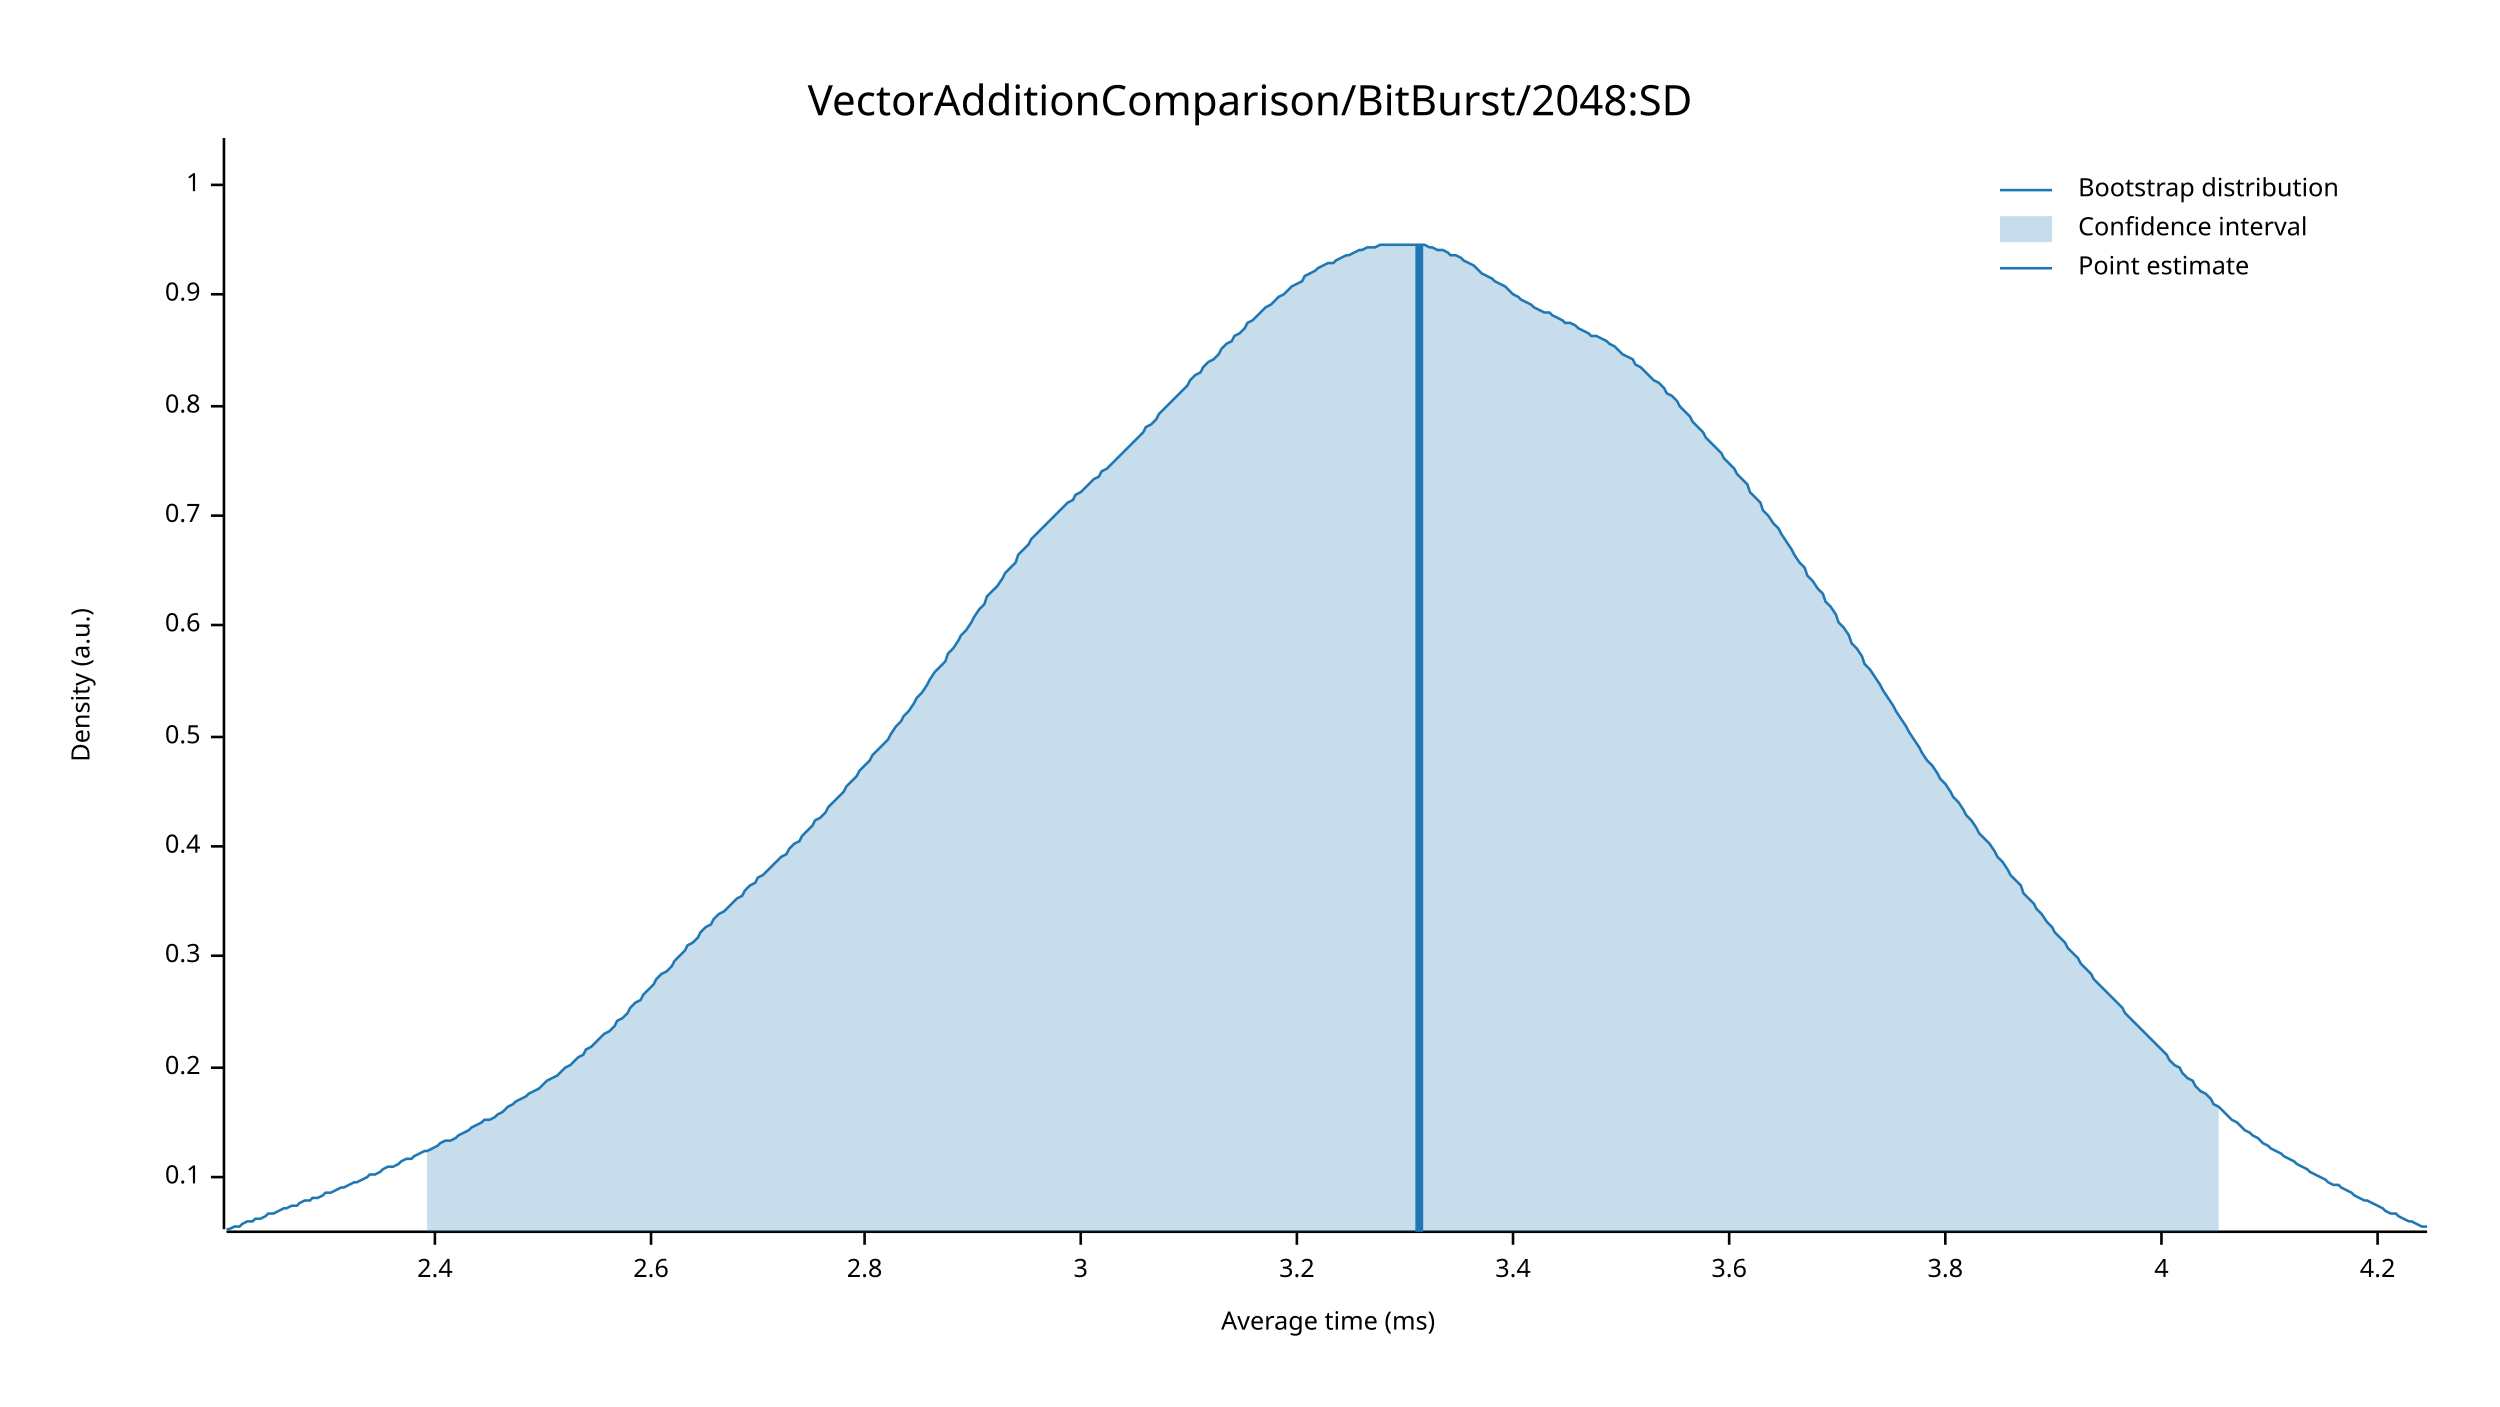
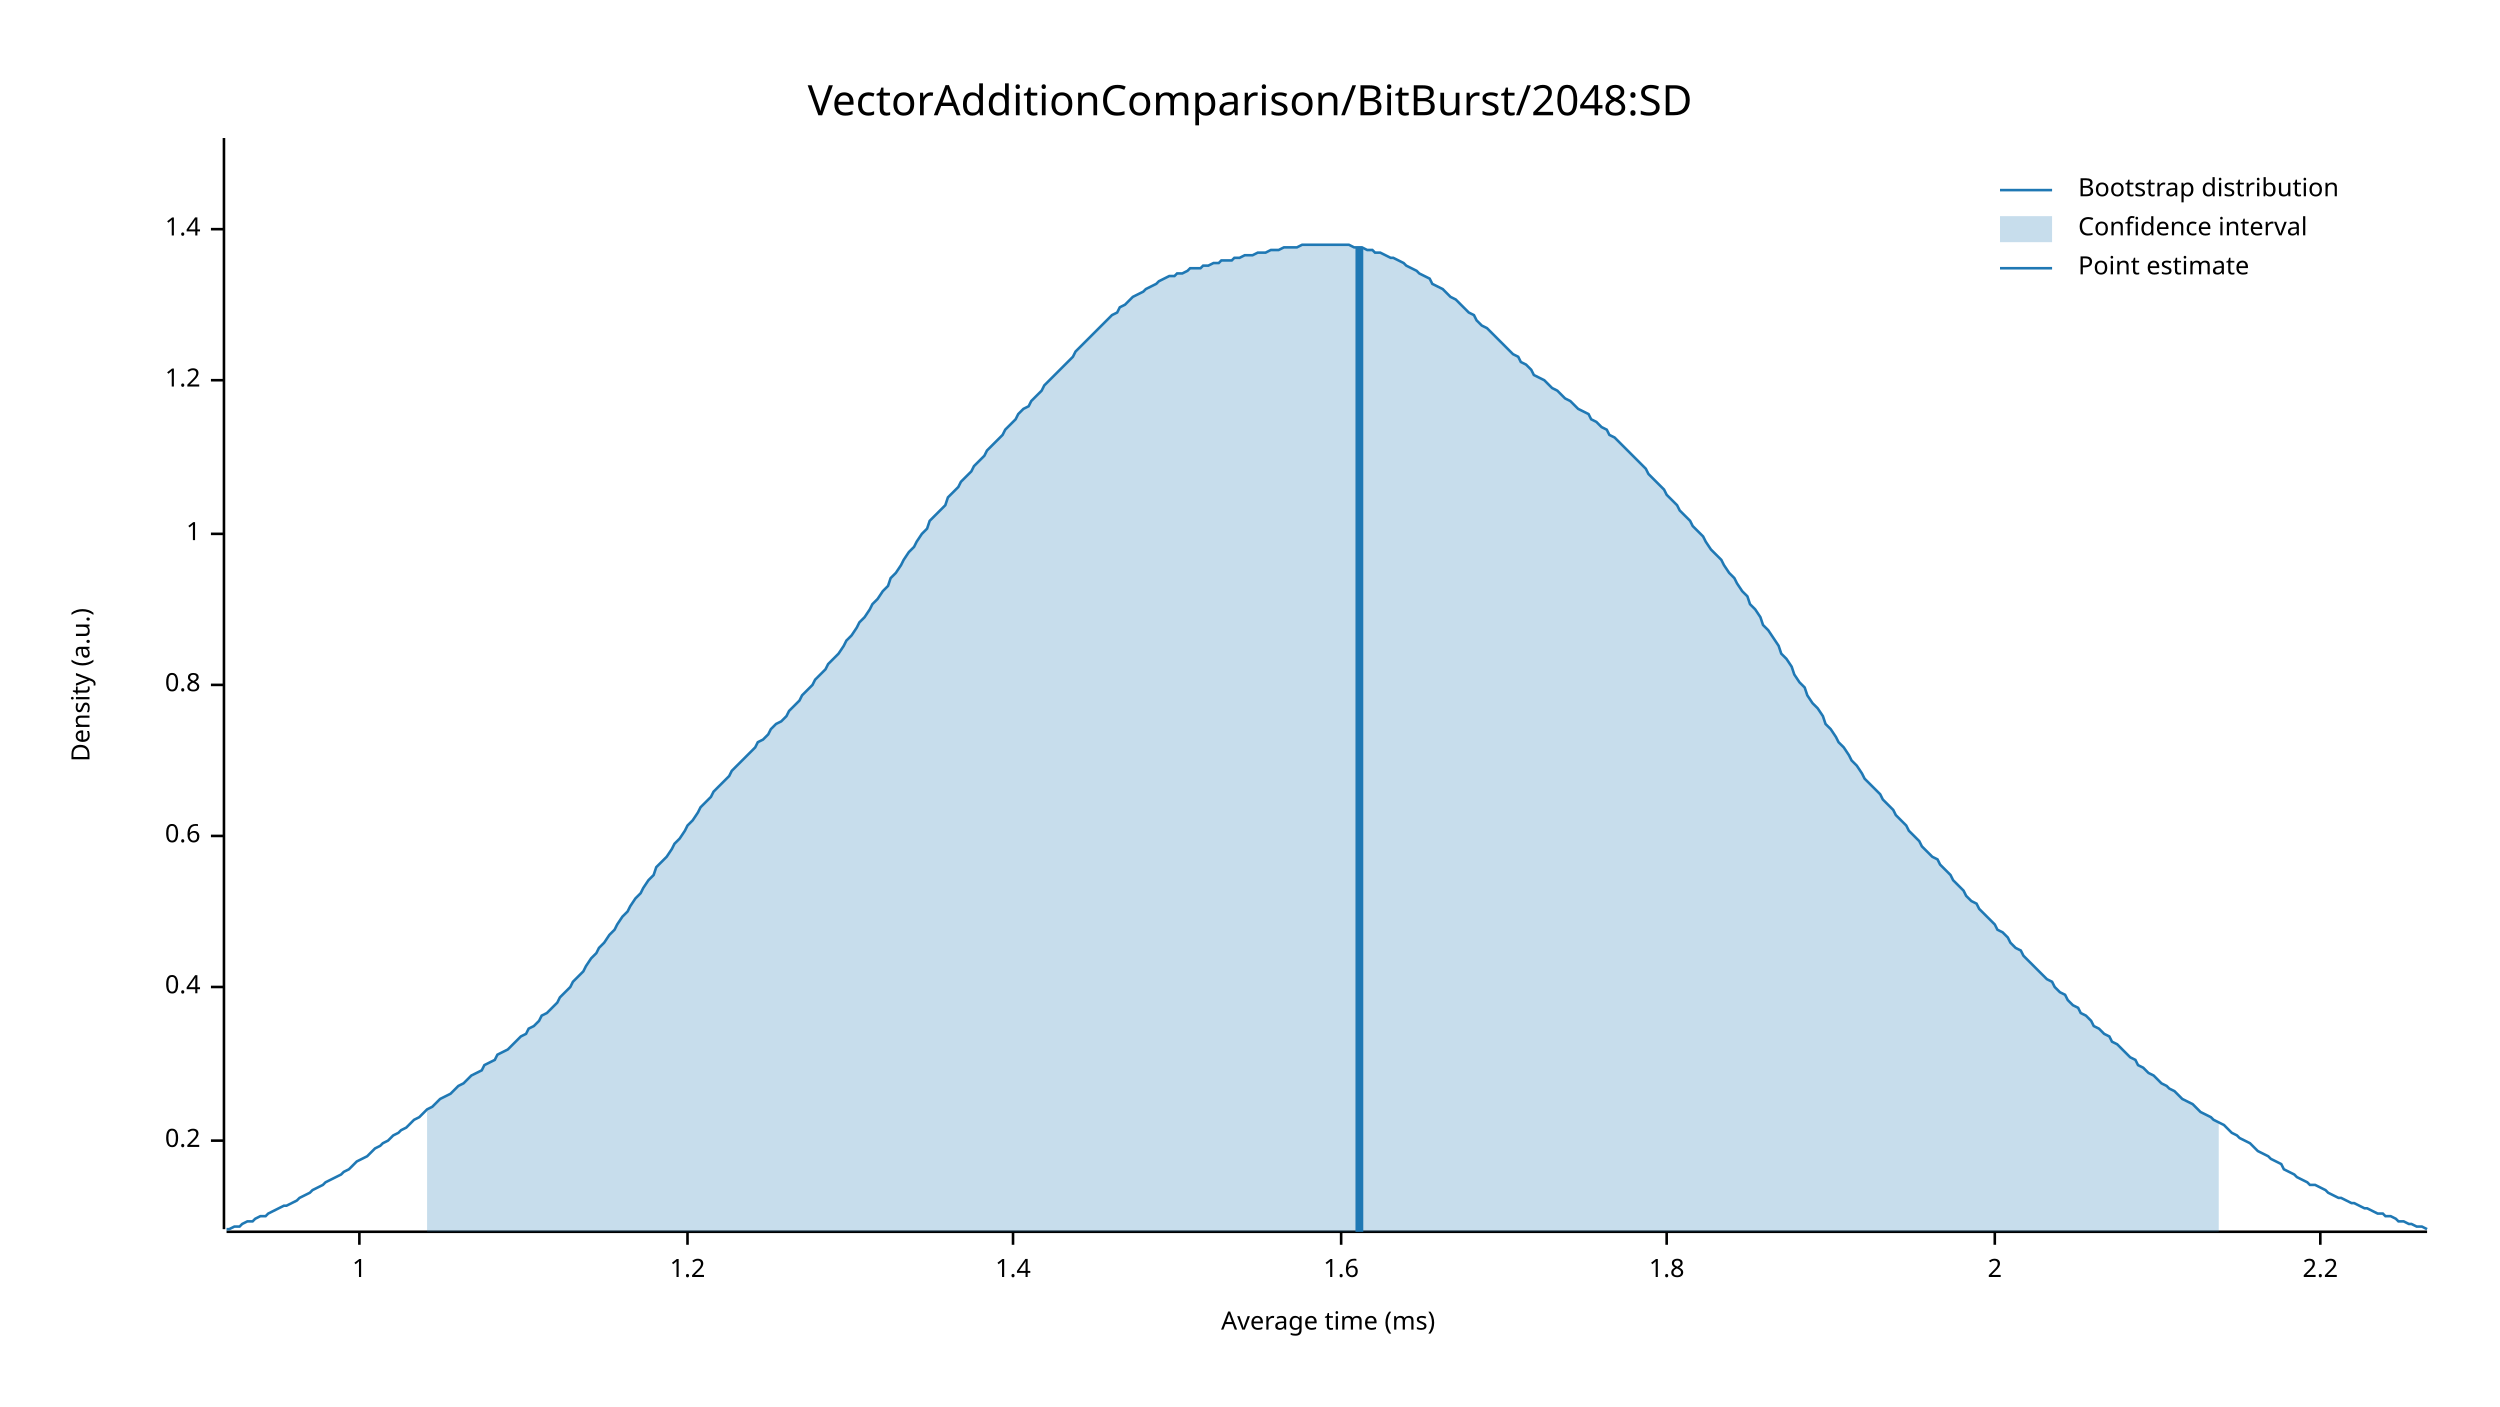
<svg xmlns="http://www.w3.org/2000/svg" width="960" height="540" viewBox="0 0 960 540">
  <text x="480" y="32" dy="0.76em" text-anchor="middle" font-family="sans-serif" font-size="16.129" opacity="1" fill="#000000">
VectorAdditionComparison/BitBurst/2048:SD
</text>
  <text x="27" y="263" dy="0.76em" text-anchor="middle" font-family="sans-serif" font-size="9.677" opacity="1" fill="#000000" transform="rotate(270, 27, 263)">
Density (a.u.)
</text>
  <text x="510" y="513" dy="-0.5ex" text-anchor="middle" font-family="sans-serif" font-size="9.677" opacity="1" fill="#000000">
Average time (ms)
</text>
  <polyline fill="none" opacity="1" stroke="#000000" stroke-width="1" points="86,53 86,472 " />
-   <text x="77" y="452" dy="0.5ex" text-anchor="end" font-family="sans-serif" font-size="9.677" opacity="1" fill="#000000">
- 0.1
- </text>
-   <polyline fill="none" opacity="1" stroke="#000000" stroke-width="1" points="81,452 86,452 " />
-   <text x="77" y="410" dy="0.5ex" text-anchor="end" font-family="sans-serif" font-size="9.677" opacity="1" fill="#000000">
+   <text x="77" y="438" dy="0.5ex" text-anchor="end" font-family="sans-serif" font-size="9.677" opacity="1" fill="#000000">
0.2
</text>
-   <polyline fill="none" opacity="1" stroke="#000000" stroke-width="1" points="81,410 86,410 " />
-   <text x="77" y="367" dy="0.5ex" text-anchor="end" font-family="sans-serif" font-size="9.677" opacity="1" fill="#000000">
- 0.3
- </text>
-   <polyline fill="none" opacity="1" stroke="#000000" stroke-width="1" points="81,367 86,367 " />
-   <text x="77" y="325" dy="0.5ex" text-anchor="end" font-family="sans-serif" font-size="9.677" opacity="1" fill="#000000">
+   <polyline fill="none" opacity="1" stroke="#000000" stroke-width="1" points="81,438 86,438 " />
+   <text x="77" y="379" dy="0.5ex" text-anchor="end" font-family="sans-serif" font-size="9.677" opacity="1" fill="#000000">
0.4
</text>
-   <polyline fill="none" opacity="1" stroke="#000000" stroke-width="1" points="81,325 86,325 " />
-   <text x="77" y="283" dy="0.5ex" text-anchor="end" font-family="sans-serif" font-size="9.677" opacity="1" fill="#000000">
- 0.5
- </text>
-   <polyline fill="none" opacity="1" stroke="#000000" stroke-width="1" points="81,283 86,283 " />
-   <text x="77" y="240" dy="0.5ex" text-anchor="end" font-family="sans-serif" font-size="9.677" opacity="1" fill="#000000">
+   <polyline fill="none" opacity="1" stroke="#000000" stroke-width="1" points="81,379 86,379 " />
+   <text x="77" y="321" dy="0.5ex" text-anchor="end" font-family="sans-serif" font-size="9.677" opacity="1" fill="#000000">
0.6
</text>
-   <polyline fill="none" opacity="1" stroke="#000000" stroke-width="1" points="81,240 86,240 " />
-   <text x="77" y="198" dy="0.5ex" text-anchor="end" font-family="sans-serif" font-size="9.677" opacity="1" fill="#000000">
- 0.7
- </text>
-   <polyline fill="none" opacity="1" stroke="#000000" stroke-width="1" points="81,198 86,198 " />
-   <text x="77" y="156" dy="0.5ex" text-anchor="end" font-family="sans-serif" font-size="9.677" opacity="1" fill="#000000">
+   <polyline fill="none" opacity="1" stroke="#000000" stroke-width="1" points="81,321 86,321 " />
+   <text x="77" y="263" dy="0.5ex" text-anchor="end" font-family="sans-serif" font-size="9.677" opacity="1" fill="#000000">
0.8
</text>
-   <polyline fill="none" opacity="1" stroke="#000000" stroke-width="1" points="81,156 86,156 " />
-   <text x="77" y="113" dy="0.5ex" text-anchor="end" font-family="sans-serif" font-size="9.677" opacity="1" fill="#000000">
- 0.9
- </text>
-   <polyline fill="none" opacity="1" stroke="#000000" stroke-width="1" points="81,113 86,113 " />
-   <text x="77" y="71" dy="0.5ex" text-anchor="end" font-family="sans-serif" font-size="9.677" opacity="1" fill="#000000">
+   <polyline fill="none" opacity="1" stroke="#000000" stroke-width="1" points="81,263 86,263 " />
+   <text x="77" y="205" dy="0.5ex" text-anchor="end" font-family="sans-serif" font-size="9.677" opacity="1" fill="#000000">
1
</text>
-   <polyline fill="none" opacity="1" stroke="#000000" stroke-width="1" points="81,71 86,71 " />
+   <polyline fill="none" opacity="1" stroke="#000000" stroke-width="1" points="81,205 86,205 " />
+   <text x="77" y="146" dy="0.5ex" text-anchor="end" font-family="sans-serif" font-size="9.677" opacity="1" fill="#000000">
+ 1.2
+ </text>
+   <polyline fill="none" opacity="1" stroke="#000000" stroke-width="1" points="81,146 86,146 " />
+   <text x="77" y="88" dy="0.5ex" text-anchor="end" font-family="sans-serif" font-size="9.677" opacity="1" fill="#000000">
+ 1.4
+ </text>
+   <polyline fill="none" opacity="1" stroke="#000000" stroke-width="1" points="81,88 86,88 " />
  <polyline fill="none" opacity="1" stroke="#000000" stroke-width="1" points="87,473 932,473 " />
-   <text x="167" y="483" dy="0.76em" text-anchor="middle" font-family="sans-serif" font-size="9.677" opacity="1" fill="#000000">
- 2.4
+   <text x="138" y="483" dy="0.76em" text-anchor="middle" font-family="sans-serif" font-size="9.677" opacity="1" fill="#000000">
+ 1
</text>
-   <polyline fill="none" opacity="1" stroke="#000000" stroke-width="1" points="167,473 167,478 " />
-   <text x="250" y="483" dy="0.76em" text-anchor="middle" font-family="sans-serif" font-size="9.677" opacity="1" fill="#000000">
- 2.6
+   <polyline fill="none" opacity="1" stroke="#000000" stroke-width="1" points="138,473 138,478 " />
+   <text x="264" y="483" dy="0.76em" text-anchor="middle" font-family="sans-serif" font-size="9.677" opacity="1" fill="#000000">
+ 1.2
</text>
-   <polyline fill="none" opacity="1" stroke="#000000" stroke-width="1" points="250,473 250,478 " />
-   <text x="332" y="483" dy="0.76em" text-anchor="middle" font-family="sans-serif" font-size="9.677" opacity="1" fill="#000000">
- 2.8
+   <polyline fill="none" opacity="1" stroke="#000000" stroke-width="1" points="264,473 264,478 " />
+   <text x="389" y="483" dy="0.76em" text-anchor="middle" font-family="sans-serif" font-size="9.677" opacity="1" fill="#000000">
+ 1.4
</text>
-   <polyline fill="none" opacity="1" stroke="#000000" stroke-width="1" points="332,473 332,478 " />
-   <text x="415" y="483" dy="0.76em" text-anchor="middle" font-family="sans-serif" font-size="9.677" opacity="1" fill="#000000">
- 3
+   <polyline fill="none" opacity="1" stroke="#000000" stroke-width="1" points="389,473 389,478 " />
+   <text x="515" y="483" dy="0.76em" text-anchor="middle" font-family="sans-serif" font-size="9.677" opacity="1" fill="#000000">
+ 1.6
</text>
-   <polyline fill="none" opacity="1" stroke="#000000" stroke-width="1" points="415,473 415,478 " />
-   <text x="498" y="483" dy="0.76em" text-anchor="middle" font-family="sans-serif" font-size="9.677" opacity="1" fill="#000000">
- 3.2
+   <polyline fill="none" opacity="1" stroke="#000000" stroke-width="1" points="515,473 515,478 " />
+   <text x="640" y="483" dy="0.76em" text-anchor="middle" font-family="sans-serif" font-size="9.677" opacity="1" fill="#000000">
+ 1.8
</text>
-   <polyline fill="none" opacity="1" stroke="#000000" stroke-width="1" points="498,473 498,478 " />
-   <text x="581" y="483" dy="0.76em" text-anchor="middle" font-family="sans-serif" font-size="9.677" opacity="1" fill="#000000">
- 3.4
+   <polyline fill="none" opacity="1" stroke="#000000" stroke-width="1" points="640,473 640,478 " />
+   <text x="766" y="483" dy="0.76em" text-anchor="middle" font-family="sans-serif" font-size="9.677" opacity="1" fill="#000000">
+ 2
</text>
-   <polyline fill="none" opacity="1" stroke="#000000" stroke-width="1" points="581,473 581,478 " />
-   <text x="664" y="483" dy="0.76em" text-anchor="middle" font-family="sans-serif" font-size="9.677" opacity="1" fill="#000000">
- 3.6
+   <polyline fill="none" opacity="1" stroke="#000000" stroke-width="1" points="766,473 766,478 " />
+   <text x="891" y="483" dy="0.76em" text-anchor="middle" font-family="sans-serif" font-size="9.677" opacity="1" fill="#000000">
+ 2.2
</text>
-   <polyline fill="none" opacity="1" stroke="#000000" stroke-width="1" points="664,473 664,478 " />
-   <text x="747" y="483" dy="0.76em" text-anchor="middle" font-family="sans-serif" font-size="9.677" opacity="1" fill="#000000">
- 3.8
- </text>
-   <polyline fill="none" opacity="1" stroke="#000000" stroke-width="1" points="747,473 747,478 " />
-   <text x="830" y="483" dy="0.76em" text-anchor="middle" font-family="sans-serif" font-size="9.677" opacity="1" fill="#000000">
- 4
- </text>
-   <polyline fill="none" opacity="1" stroke="#000000" stroke-width="1" points="830,473 830,478 " />
-   <text x="913" y="483" dy="0.76em" text-anchor="middle" font-family="sans-serif" font-size="9.677" opacity="1" fill="#000000">
- 4.2
- </text>
-   <polyline fill="none" opacity="1" stroke="#000000" stroke-width="1" points="913,473 913,478 " />
-   <polyline fill="none" opacity="1" stroke="#1F78B4" stroke-width="1" points="87,472 88,472 90,471 92,471 93,470 95,469 97,469 98,468 100,468 102,467 103,466 105,466 107,465 109,464 110,464 112,463 114,463 115,462 117,461 119,461 120,460 122,460 124,459 125,458 127,458 129,457 131,456 132,456 134,455 136,454 137,454 139,453 141,452 142,451 144,451 146,450 147,449 149,448 151,448 153,447 154,446 156,445 158,445 159,444 161,443 163,442 164,442 166,441 168,440 169,439 171,438 173,438 175,437 176,436 178,435 180,434 181,433 183,432 185,431 186,430 188,430 190,429 191,428 193,427 195,425 197,424 198,423 200,422 202,421 203,420 205,419 207,418 208,417 210,415 212,414 214,413 215,412 217,410 219,409 220,408 222,406 224,405 225,403 227,402 229,400 230,399 232,397 234,396 236,394 237,392 239,391 241,389 242,387 244,385 246,384 247,382 249,380 251,378 252,376 254,374 256,373 258,371 259,369 261,367 263,365 264,363 266,362 268,360 269,358 271,356 273,355 274,353 276,351 278,350 280,348 281,347 283,345 285,344 286,342 288,340 290,339 291,337 293,336 295,334 296,333 298,331 300,329 302,328 303,326 305,324 307,323 308,321 310,319 312,317 313,315 315,314 317,312 318,310 320,308 322,306 324,304 325,302 327,300 329,298 330,296 332,294 334,292 335,290 337,288 339,286 341,284 342,282 344,279 346,277 347,275 349,273 351,270 352,268 354,266 356,263 357,261 359,258 361,256 363,254 364,251 366,249 368,246 369,244 371,242 373,239 374,237 376,234 378,232 379,229 381,227 383,225 385,222 386,220 388,218 390,216 391,213 393,211 395,209 396,207 398,205 400,203 401,202 403,200 405,198 407,196 408,195 410,193 412,192 413,190 415,189 417,187 418,186 420,184 422,183 423,181 425,180 427,178 429,176 430,175 432,173 434,171 435,170 437,168 439,166 440,164 442,163 444,161 445,159 447,157 449,155 451,153 452,152 454,150 456,148 457,146 459,144 461,143 462,141 464,139 466,138 468,136 469,134 471,132 473,131 474,129 476,128 478,126 479,124 481,123 483,121 484,120 486,118 488,117 490,115 491,114 493,113 495,111 496,110 498,109 500,108 501,106 503,105 505,104 506,103 508,102 510,101 512,101 513,100 515,99 517,98 518,98 520,97 522,96 523,96 525,95 527,95 528,95 530,94 532,94 534,94 535,94 537,94 539,94 540,94 542,94 544,94 545,94 547,94 549,95 550,95 552,96 554,96 556,97 557,98 559,98 561,99 562,100 564,101 566,102 567,103 569,105 571,106 573,107 574,108 576,109 578,110 579,111 581,113 583,114 584,115 586,116 588,117 589,118 591,119 593,120 595,120 596,121 598,122 600,123 601,124 603,124 605,125 606,126 608,127 610,128 611,129 613,129 615,130 617,131 618,132 620,133 622,135 623,136 625,137 627,138 628,140 630,141 632,143 633,144 635,146 637,147 639,149 640,151 642,152 644,154 645,156 647,158 649,160 650,162 652,164 654,166 655,168 657,170 659,172 661,174 662,176 664,178 666,180 667,182 669,184 671,186 672,189 674,191 676,193 677,196 679,198 681,201 683,203 684,205 686,208 688,211 689,213 691,216 693,218 694,221 696,223 698,226 700,228 701,231 703,233 705,236 706,239 708,241 710,244 711,247 713,249 715,252 716,255 718,257 720,260 722,263 723,265 725,268 727,271 728,273 730,276 732,279 733,281 735,284 737,287 738,289 740,292 742,294 744,297 745,299 747,301 749,304 750,306 752,308 754,311 755,313 757,315 759,318 760,320 762,322 764,324 766,327 767,329 769,331 771,334 772,336 774,338 776,340 777,343 779,345 781,347 782,349 784,351 786,354 788,356 789,358 791,360 793,362 794,364 796,366 798,368 799,370 801,372 803,374 804,376 806,378 808,380 810,382 811,383 813,385 815,387 816,389 818,391 820,393 821,394 823,396 825,398 827,400 828,401 830,403 832,405 833,407 835,409 837,410 838,412 840,414 842,415 843,417 845,419 847,420 849,422 850,424 852,425 854,427 855,428 857,430 859,431 860,432 862,434 864,435 865,436 867,437 869,439 871,440 872,441 874,442 876,443 877,444 879,445 881,446 882,447 884,448 886,449 887,450 889,451 891,452 893,453 894,454 896,455 898,455 899,456 901,457 903,458 904,459 906,460 908,461 909,461 911,462 913,463 915,464 916,465 918,466 920,466 921,467 923,468 925,469 926,469 928,470 930,471 932,471 " />
-   <polygon opacity="0.25" fill="#1F78B4" points="164,442 166,441 168,440 169,439 171,438 173,438 175,437 176,436 178,435 180,434 181,433 183,432 185,431 186,430 188,430 190,429 191,428 193,427 195,425 197,424 198,423 200,422 202,421 203,420 205,419 207,418 208,417 210,415 212,414 214,413 215,412 217,410 219,409 220,408 222,406 224,405 225,403 227,402 229,400 230,399 232,397 234,396 236,394 237,392 239,391 241,389 242,387 244,385 246,384 247,382 249,380 251,378 252,376 254,374 256,373 258,371 259,369 261,367 263,365 264,363 266,362 268,360 269,358 271,356 273,355 274,353 276,351 278,350 280,348 281,347 283,345 285,344 286,342 288,340 290,339 291,337 293,336 295,334 296,333 298,331 300,329 302,328 303,326 305,324 307,323 308,321 310,319 312,317 313,315 315,314 317,312 318,310 320,308 322,306 324,304 325,302 327,300 329,298 330,296 332,294 334,292 335,290 337,288 339,286 341,284 342,282 344,279 346,277 347,275 349,273 351,270 352,268 354,266 356,263 357,261 359,258 361,256 363,254 364,251 366,249 368,246 369,244 371,242 373,239 374,237 376,234 378,232 379,229 381,227 383,225 385,222 386,220 388,218 390,216 391,213 393,211 395,209 396,207 398,205 400,203 401,202 403,200 405,198 407,196 408,195 410,193 412,192 413,190 415,189 417,187 418,186 420,184 422,183 423,181 425,180 427,178 429,176 430,175 432,173 434,171 435,170 437,168 439,166 440,164 442,163 444,161 445,159 447,157 449,155 451,153 452,152 454,150 456,148 457,146 459,144 461,143 462,141 464,139 466,138 468,136 469,134 471,132 473,131 474,129 476,128 478,126 479,124 481,123 483,121 484,120 486,118 488,117 490,115 491,114 493,113 495,111 496,110 498,109 500,108 501,106 503,105 505,104 506,103 508,102 510,101 512,101 513,100 515,99 517,98 518,98 520,97 522,96 523,96 525,95 527,95 528,95 530,94 532,94 534,94 535,94 537,94 539,94 540,94 542,94 544,94 545,94 547,94 549,95 550,95 552,96 554,96 556,97 557,98 559,98 561,99 562,100 564,101 566,102 567,103 569,105 571,106 573,107 574,108 576,109 578,110 579,111 581,113 583,114 584,115 586,116 588,117 589,118 591,119 593,120 595,120 596,121 598,122 600,123 601,124 603,124 605,125 606,126 608,127 610,128 611,129 613,129 615,130 617,131 618,132 620,133 622,135 623,136 625,137 627,138 628,140 630,141 632,143 633,144 635,146 637,147 639,149 640,151 642,152 644,154 645,156 647,158 649,160 650,162 652,164 654,166 655,168 657,170 659,172 661,174 662,176 664,178 666,180 667,182 669,184 671,186 672,189 674,191 676,193 677,196 679,198 681,201 683,203 684,205 686,208 688,211 689,213 691,216 693,218 694,221 696,223 698,226 700,228 701,231 703,233 705,236 706,239 708,241 710,244 711,247 713,249 715,252 716,255 718,257 720,260 722,263 723,265 725,268 727,271 728,273 730,276 732,279 733,281 735,284 737,287 738,289 740,292 742,294 744,297 745,299 747,301 749,304 750,306 752,308 754,311 755,313 757,315 759,318 760,320 762,322 764,324 766,327 767,329 769,331 771,334 772,336 774,338 776,340 777,343 779,345 781,347 782,349 784,351 786,354 788,356 789,358 791,360 793,362 794,364 796,366 798,368 799,370 801,372 803,374 804,376 806,378 808,380 810,382 811,383 813,385 815,387 816,389 818,391 820,393 821,394 823,396 825,398 827,400 828,401 830,403 832,405 833,407 835,409 837,410 838,412 840,414 842,415 843,417 845,419 847,420 849,422 850,424 852,425 852,473 164,473 " />
-   <polyline fill="none" opacity="1" stroke="#1F78B4" stroke-width="3" points="545,473 545,94 " />
+   <polyline fill="none" opacity="1" stroke="#000000" stroke-width="1" points="891,473 891,478 " />
+   <polyline fill="none" opacity="1" stroke="#1F78B4" stroke-width="1" points="87,472 88,472 90,471 92,471 93,470 95,469 97,469 98,468 100,467 102,467 103,466 105,465 107,464 109,463 110,463 112,462 114,461 115,460 117,459 119,458 120,457 122,456 124,455 125,454 127,453 129,452 131,451 132,450 134,449 136,447 137,446 139,445 141,444 142,443 144,441 146,440 147,439 149,438 151,436 153,435 154,434 156,433 158,431 159,430 161,429 163,427 164,426 166,425 168,423 169,422 171,421 173,420 175,418 176,417 178,416 180,414 181,413 183,412 185,411 186,409 188,408 190,407 191,405 193,404 195,403 197,401 198,400 200,398 202,397 203,395 205,394 207,392 208,390 210,389 212,387 214,385 215,383 217,381 219,379 220,377 222,375 224,373 225,371 227,368 229,366 230,364 232,362 234,359 236,357 237,355 239,352 241,350 242,348 244,345 246,343 247,341 249,338 251,336 252,333 254,331 256,329 258,326 259,324 261,322 263,319 264,317 266,315 268,312 269,310 271,308 273,306 274,304 276,302 278,300 280,298 281,296 283,294 285,292 286,291 288,289 290,287 291,285 293,284 295,282 296,280 298,278 300,277 302,275 303,273 305,271 307,269 308,267 310,265 312,263 313,261 315,259 317,257 318,255 320,253 322,251 324,248 325,246 327,244 329,241 330,239 332,237 334,234 335,232 337,230 339,227 341,225 342,222 344,220 346,217 347,215 349,212 351,210 352,208 354,205 356,203 357,200 359,198 361,196 363,194 364,191 366,189 368,187 369,185 371,183 373,181 374,179 376,177 378,175 379,173 381,171 383,169 385,167 386,165 388,163 390,161 391,159 393,157 395,156 396,154 398,152 400,150 401,148 403,146 405,144 407,142 408,141 410,139 412,137 413,135 415,133 417,131 418,130 420,128 422,126 423,125 425,123 427,121 429,120 430,118 432,117 434,115 435,114 437,113 439,112 440,111 442,110 444,109 445,108 447,107 449,106 451,106 452,105 454,105 456,104 457,103 459,103 461,103 462,102 464,102 466,101 468,101 469,100 471,100 473,100 474,99 476,99 478,98 479,98 481,98 483,97 484,97 486,97 488,96 490,96 491,96 493,95 495,95 496,95 498,95 500,94 501,94 503,94 505,94 506,94 508,94 510,94 512,94 513,94 515,94 517,94 518,94 520,95 522,95 523,95 525,96 527,96 528,97 530,97 532,98 534,99 535,99 537,100 539,101 540,102 542,103 544,104 545,105 547,106 549,107 550,109 552,110 554,111 556,113 557,114 559,115 561,117 562,118 564,120 566,121 567,123 569,125 571,126 573,128 574,129 576,131 578,133 579,134 581,136 583,137 584,139 586,140 588,142 589,144 591,145 593,146 595,148 596,149 598,150 600,152 601,153 603,154 605,156 606,157 608,158 610,159 611,161 613,162 615,164 617,165 618,167 620,168 622,170 623,171 625,173 627,175 628,176 630,178 632,180 633,182 635,184 637,186 639,188 640,190 642,192 644,194 645,196 647,198 649,200 650,202 652,204 654,206 655,208 657,211 659,213 661,215 662,217 664,220 666,222 667,224 669,227 671,229 672,232 674,234 676,237 677,240 679,242 681,245 683,248 684,251 686,253 688,256 689,259 691,262 693,264 694,267 696,270 698,272 700,275 701,278 703,280 705,283 706,285 708,287 710,290 711,292 713,294 715,297 716,299 718,301 720,303 722,305 723,307 725,309 727,311 728,313 730,315 732,317 733,319 735,321 737,323 738,325 740,327 742,329 744,330 745,332 747,334 749,336 750,338 752,340 754,342 755,344 757,346 759,347 760,349 762,351 764,353 766,355 767,357 769,358 771,360 772,362 774,364 776,365 777,367 779,369 781,371 782,372 784,374 786,376 788,377 789,379 791,381 793,382 794,384 796,386 798,387 799,389 801,390 803,392 804,394 806,395 808,397 810,398 811,400 813,401 815,403 816,404 818,406 820,407 821,409 823,410 825,412 827,413 828,414 830,416 832,417 833,418 835,419 837,421 838,422 840,423 842,424 843,425 845,427 847,428 849,429 850,430 852,431 854,432 855,433 857,435 859,436 860,437 862,438 864,439 865,440 867,442 869,443 871,444 872,445 874,446 876,447 877,449 879,450 881,451 882,452 884,453 886,454 887,455 889,455 891,456 893,457 894,458 896,459 898,460 899,460 901,461 903,462 904,462 906,463 908,464 909,464 911,465 913,466 915,466 916,467 918,467 920,468 921,469 923,469 925,470 926,470 928,471 930,471 932,472 " />
+   <polygon opacity="0.25" fill="#1F78B4" points="164,426 166,425 168,423 169,422 171,421 173,420 175,418 176,417 178,416 180,414 181,413 183,412 185,411 186,409 188,408 190,407 191,405 193,404 195,403 197,401 198,400 200,398 202,397 203,395 205,394 207,392 208,390 210,389 212,387 214,385 215,383 217,381 219,379 220,377 222,375 224,373 225,371 227,368 229,366 230,364 232,362 234,359 236,357 237,355 239,352 241,350 242,348 244,345 246,343 247,341 249,338 251,336 252,333 254,331 256,329 258,326 259,324 261,322 263,319 264,317 266,315 268,312 269,310 271,308 273,306 274,304 276,302 278,300 280,298 281,296 283,294 285,292 286,291 288,289 290,287 291,285 293,284 295,282 296,280 298,278 300,277 302,275 303,273 305,271 307,269 308,267 310,265 312,263 313,261 315,259 317,257 318,255 320,253 322,251 324,248 325,246 327,244 329,241 330,239 332,237 334,234 335,232 337,230 339,227 341,225 342,222 344,220 346,217 347,215 349,212 351,210 352,208 354,205 356,203 357,200 359,198 361,196 363,194 364,191 366,189 368,187 369,185 371,183 373,181 374,179 376,177 378,175 379,173 381,171 383,169 385,167 386,165 388,163 390,161 391,159 393,157 395,156 396,154 398,152 400,150 401,148 403,146 405,144 407,142 408,141 410,139 412,137 413,135 415,133 417,131 418,130 420,128 422,126 423,125 425,123 427,121 429,120 430,118 432,117 434,115 435,114 437,113 439,112 440,111 442,110 444,109 445,108 447,107 449,106 451,106 452,105 454,105 456,104 457,103 459,103 461,103 462,102 464,102 466,101 468,101 469,100 471,100 473,100 474,99 476,99 478,98 479,98 481,98 483,97 484,97 486,97 488,96 490,96 491,96 493,95 495,95 496,95 498,95 500,94 501,94 503,94 505,94 506,94 508,94 510,94 512,94 513,94 515,94 517,94 518,94 520,95 522,95 523,95 525,96 527,96 528,97 530,97 532,98 534,99 535,99 537,100 539,101 540,102 542,103 544,104 545,105 547,106 549,107 550,109 552,110 554,111 556,113 557,114 559,115 561,117 562,118 564,120 566,121 567,123 569,125 571,126 573,128 574,129 576,131 578,133 579,134 581,136 583,137 584,139 586,140 588,142 589,144 591,145 593,146 595,148 596,149 598,150 600,152 601,153 603,154 605,156 606,157 608,158 610,159 611,161 613,162 615,164 617,165 618,167 620,168 622,170 623,171 625,173 627,175 628,176 630,178 632,180 633,182 635,184 637,186 639,188 640,190 642,192 644,194 645,196 647,198 649,200 650,202 652,204 654,206 655,208 657,211 659,213 661,215 662,217 664,220 666,222 667,224 669,227 671,229 672,232 674,234 676,237 677,240 679,242 681,245 683,248 684,251 686,253 688,256 689,259 691,262 693,264 694,267 696,270 698,272 700,275 701,278 703,280 705,283 706,285 708,287 710,290 711,292 713,294 715,297 716,299 718,301 720,303 722,305 723,307 725,309 727,311 728,313 730,315 732,317 733,319 735,321 737,323 738,325 740,327 742,329 744,330 745,332 747,334 749,336 750,338 752,340 754,342 755,344 757,346 759,347 760,349 762,351 764,353 766,355 767,357 769,358 771,360 772,362 774,364 776,365 777,367 779,369 781,371 782,372 784,374 786,376 788,377 789,379 791,381 793,382 794,384 796,386 798,387 799,389 801,390 803,392 804,394 806,395 808,397 810,398 811,400 813,401 815,403 816,404 818,406 820,407 821,409 823,410 825,412 827,413 828,414 830,416 832,417 833,418 835,419 837,421 838,422 840,423 842,424 843,425 845,427 847,428 849,429 850,430 852,431 852,473 164,473 " />
+   <polyline fill="none" opacity="1" stroke="#1F78B4" stroke-width="3" points="522,473 522,95 " />
  <text x="798" y="68" dy="0.76em" text-anchor="start" font-family="sans-serif" font-size="9.677" opacity="1" fill="#000000">
Bootstrap distribution
</text>
  <text x="798" y="83" dy="0.76em" text-anchor="start" font-family="sans-serif" font-size="9.677" opacity="1" fill="#000000">
Confidence interval
</text>
  <text x="798" y="98" dy="0.76em" text-anchor="start" font-family="sans-serif" font-size="9.677" opacity="1" fill="#000000">
Point estimate
</text>
  <polyline fill="none" opacity="1" stroke="#1F78B4" stroke-width="1" points="768,73 788,73 " />
  <rect x="768" y="83" width="20" height="10" opacity="0.25" fill="#1F78B4" stroke="none" />
  <polyline fill="none" opacity="1" stroke="#1F78B4" stroke-width="1" points="768,103 788,103 " />
</svg>
